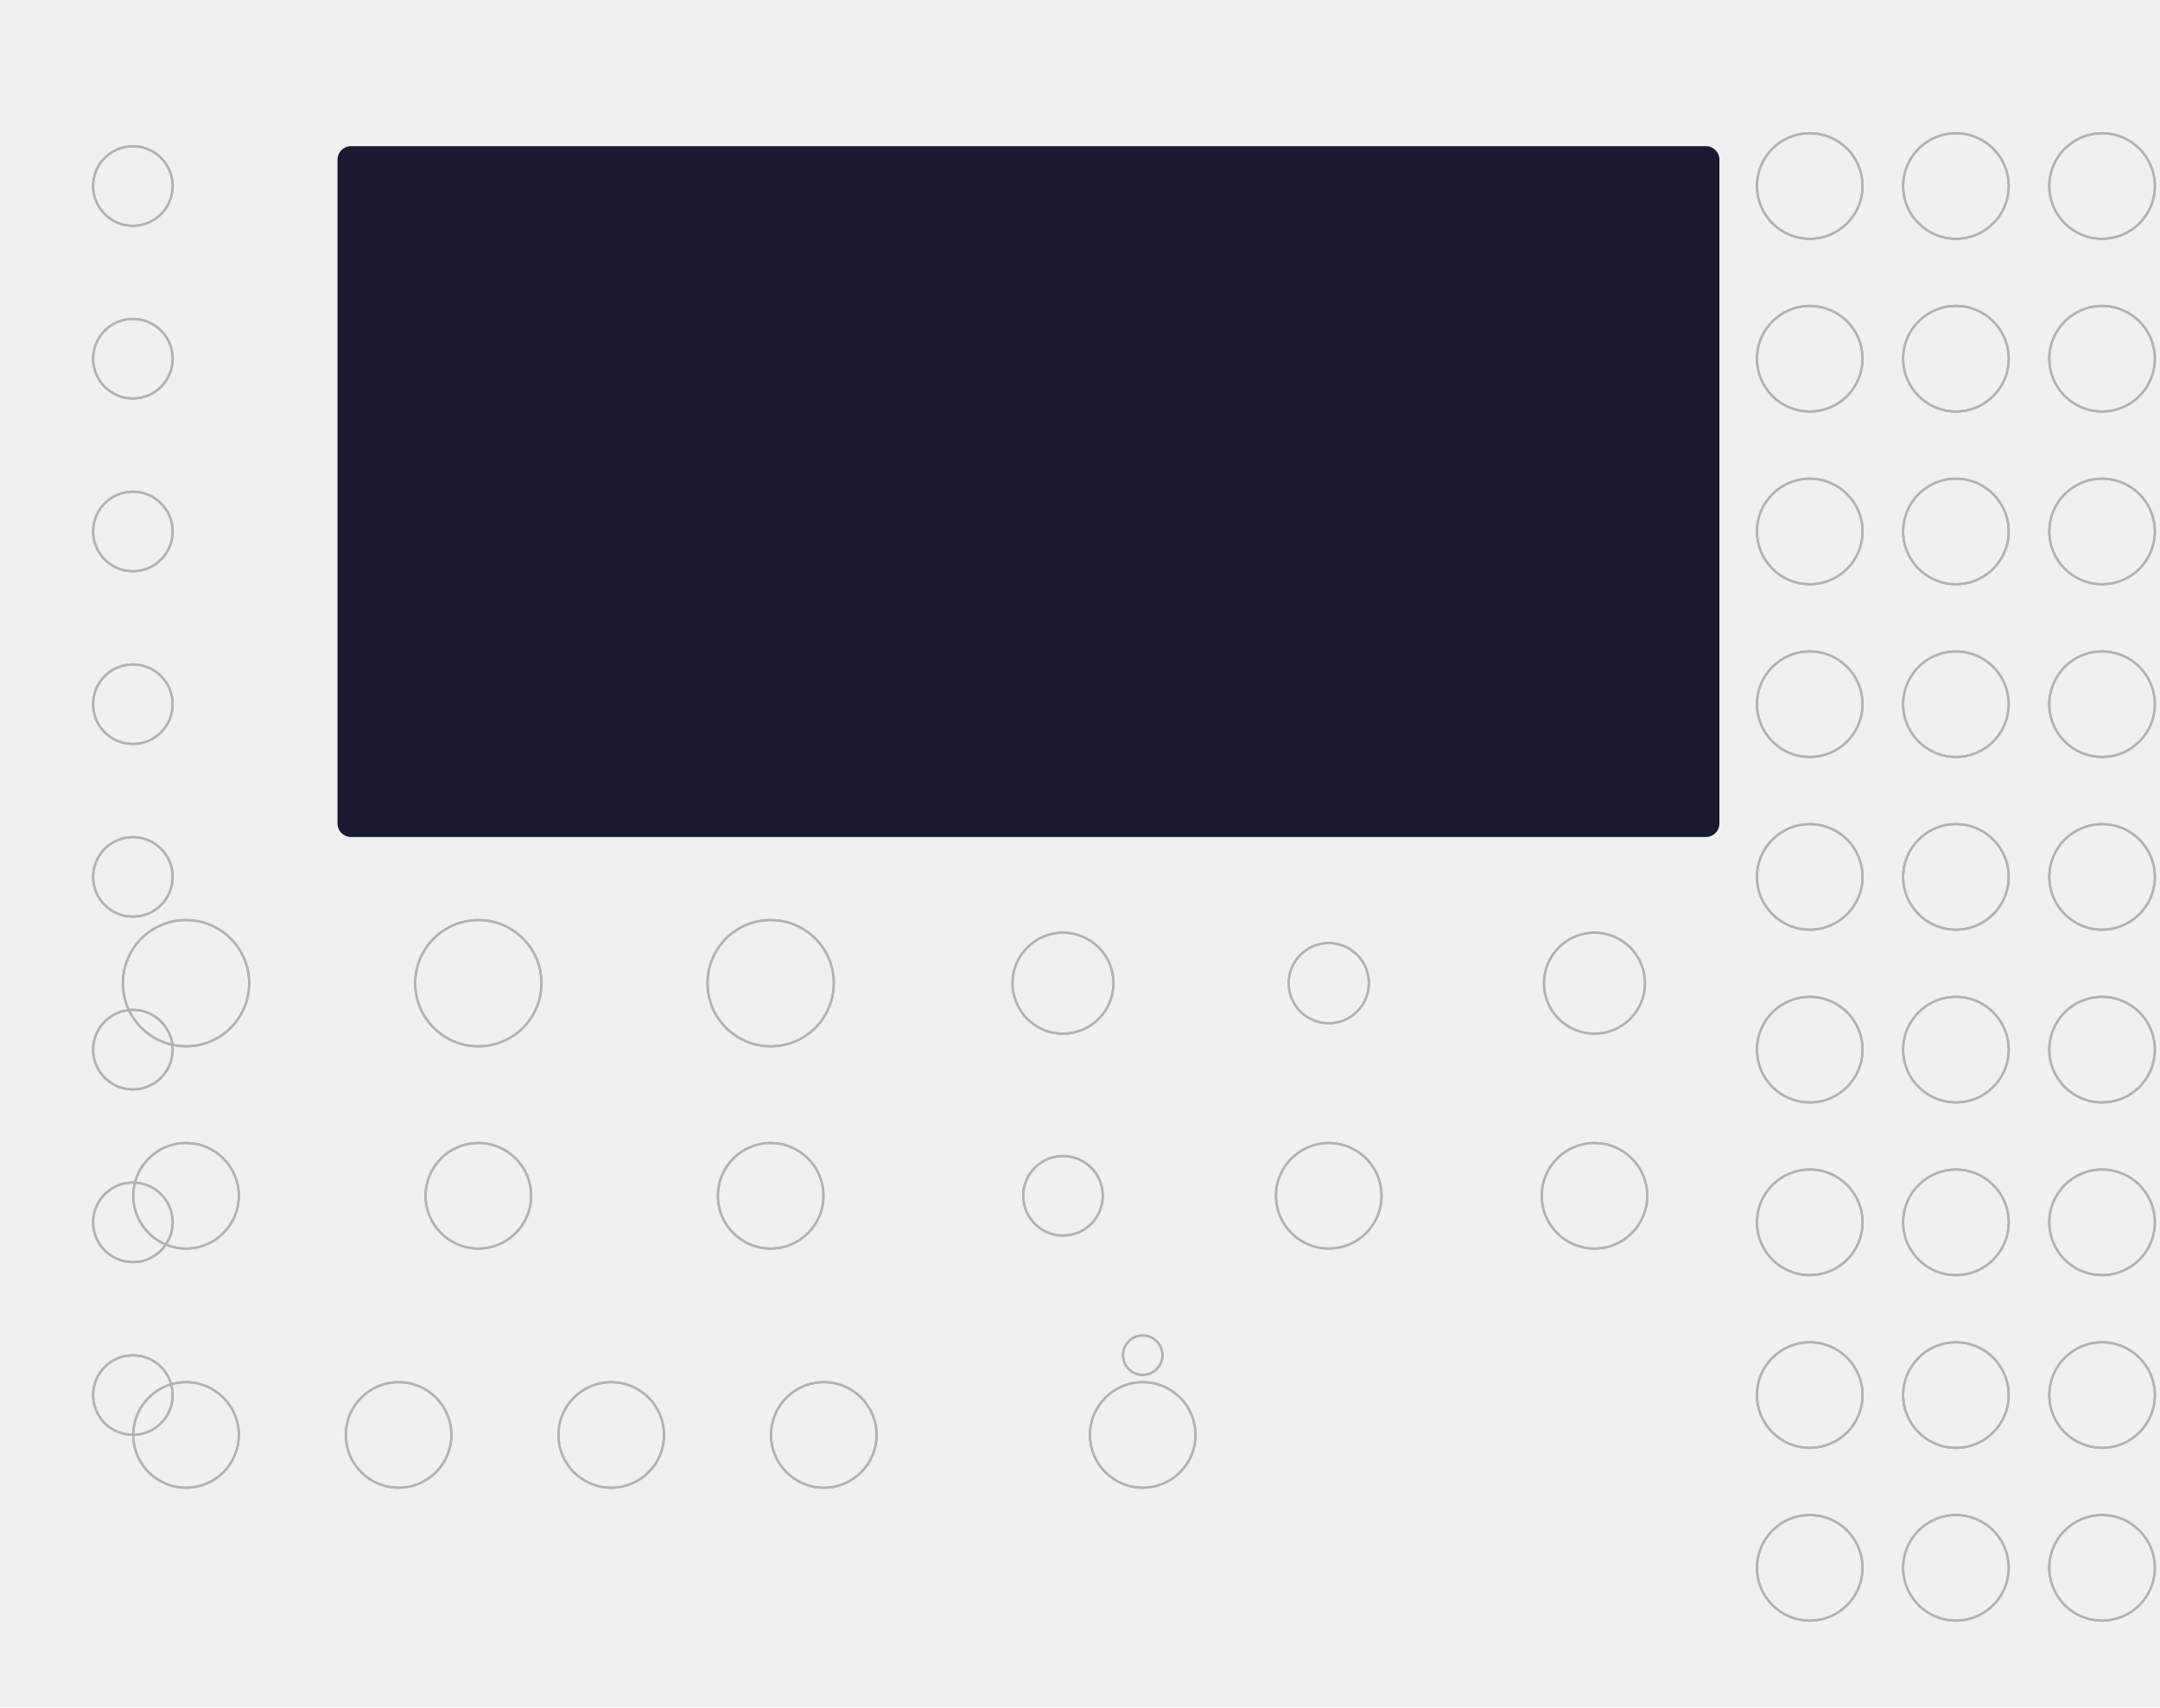
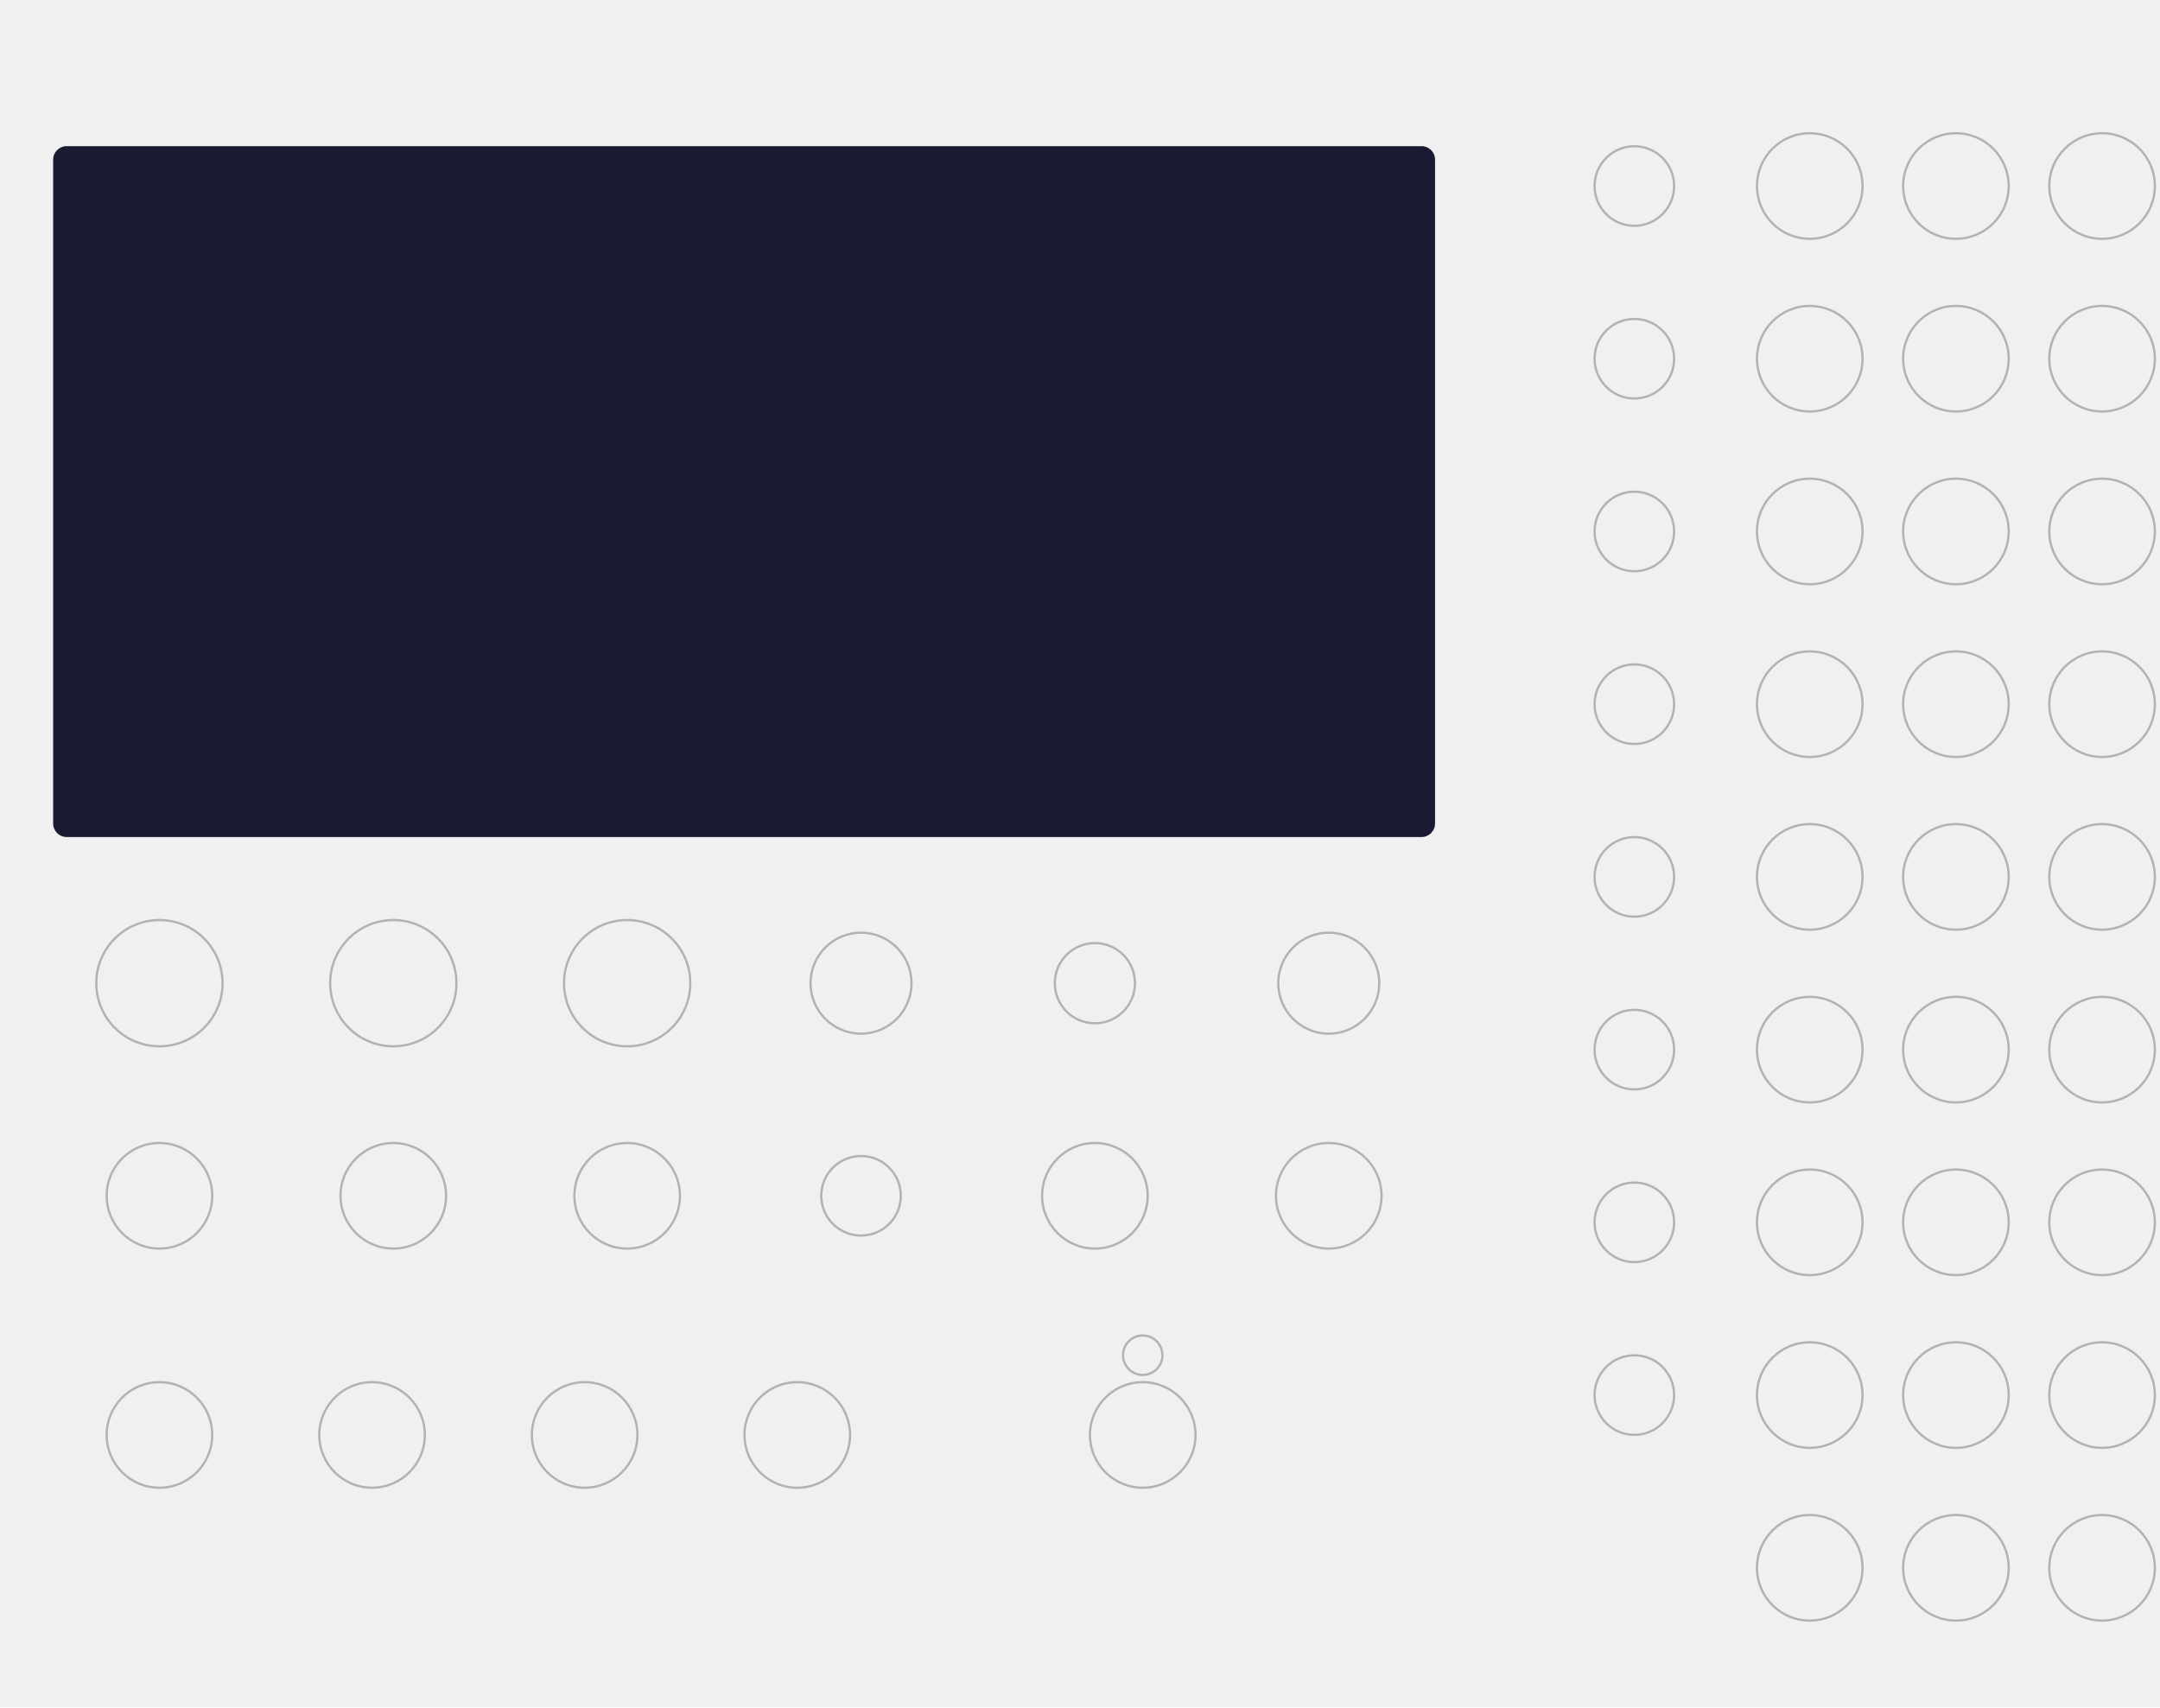
<svg xmlns="http://www.w3.org/2000/svg" width="162.56mm" height="128.50mm" viewBox="0 0 480.00 379.43">
  <g id="Background">
    <rect width="480.00" height="379.43" fill="#f0f0f0" />
  </g>
-   <g id="Screens">
-     <rect x="75.00" y="32.48" width="307.09" height="153.54" rx="3" fill="#1a1a32" />
-   </g>
-   <g id="UI">
-     <circle cx="41.34" cy="218.50" r="14.03" fill="none" stroke="#b2b2b2" stroke-width=".5" />
-     <circle cx="106.30" cy="218.50" r="14.03" fill="none" stroke="#b2b2b2" stroke-width=".5" />
-     <circle cx="171.26" cy="218.50" r="14.03" fill="none" stroke="#b2b2b2" stroke-width=".5" />
-     <circle cx="236.22" cy="218.50" r="11.22" fill="none" stroke="#b2b2b2" stroke-width=".5" />
-     <circle cx="295.28" cy="218.50" r="8.91" fill="none" stroke="#b2b2b2" stroke-width=".5" />
-     <circle cx="354.33" cy="218.50" r="11.22" fill="none" stroke="#b2b2b2" stroke-width=".5" />
-     <circle cx="41.34" cy="265.75" r="11.73" fill="none" stroke="#b2b2b2" stroke-width=".5" />
-     <circle cx="106.30" cy="265.75" r="11.73" fill="none" stroke="#b2b2b2" stroke-width=".5" />
-     <circle cx="171.26" cy="265.75" r="11.73" fill="none" stroke="#b2b2b2" stroke-width=".5" />
-     <circle cx="236.22" cy="265.75" r="8.84" fill="none" stroke="#b2b2b2" stroke-width=".5" />
+   <g id="Reticules">
+     <rect x="11.81" y="32.48" width="307.09" height="153.54" rx="3" fill="#1a1a32" />
+     <circle cx="35.43" cy="218.50" r="14.03" fill="none" stroke="#b2b2b2" stroke-width=".5" />
+     <circle cx="87.40" cy="218.50" r="14.03" fill="none" stroke="#b2b2b2" stroke-width=".5" />
+     <circle cx="139.37" cy="218.50" r="14.03" fill="none" stroke="#b2b2b2" stroke-width=".5" />
+     <circle cx="191.34" cy="218.50" r="11.22" fill="none" stroke="#b2b2b2" stroke-width=".5" />
+     <circle cx="243.31" cy="218.50" r="8.91" fill="none" stroke="#b2b2b2" stroke-width=".5" />
+     <circle cx="295.28" cy="218.50" r="11.22" fill="none" stroke="#b2b2b2" stroke-width=".5" />
+     <circle cx="35.43" cy="265.75" r="11.73" fill="none" stroke="#b2b2b2" stroke-width=".5" />
+     <circle cx="87.40" cy="265.75" r="11.73" fill="none" stroke="#b2b2b2" stroke-width=".5" />
+     <circle cx="139.37" cy="265.75" r="11.73" fill="none" stroke="#b2b2b2" stroke-width=".5" />
+     <circle cx="191.34" cy="265.75" r="8.84" fill="none" stroke="#b2b2b2" stroke-width=".5" />
+     <circle cx="243.31" cy="265.75" r="11.73" fill="none" stroke="#b2b2b2" stroke-width=".5" />
    <circle cx="295.28" cy="265.75" r="11.73" fill="none" stroke="#b2b2b2" stroke-width=".5" />
-     <circle cx="354.33" cy="265.75" r="11.73" fill="none" stroke="#b2b2b2" stroke-width=".5" />
-     <circle cx="41.34" cy="318.90" r="11.73" fill="none" stroke="#b2b2b2" stroke-width=".5" />
-     <circle cx="88.58" cy="318.90" r="11.73" fill="none" stroke="#b2b2b2" stroke-width=".5" />
-     <circle cx="135.83" cy="318.90" r="11.73" fill="none" stroke="#b2b2b2" stroke-width=".5" />
-     <circle cx="183.07" cy="318.90" r="11.73" fill="none" stroke="#b2b2b2" stroke-width=".5" />
+     <circle cx="35.43" cy="318.90" r="11.73" fill="none" stroke="#b2b2b2" stroke-width=".5" />
+     <circle cx="82.68" cy="318.90" r="11.73" fill="none" stroke="#b2b2b2" stroke-width=".5" />
+     <circle cx="129.92" cy="318.90" r="11.73" fill="none" stroke="#b2b2b2" stroke-width=".5" />
+     <circle cx="177.17" cy="318.90" r="11.73" fill="none" stroke="#b2b2b2" stroke-width=".5" />
    <circle cx="253.94" cy="301.18" r="4.38" fill="none" stroke="#b2b2b2" stroke-width=".5" />
    <circle cx="253.94" cy="318.90" r="11.73" fill="none" stroke="#b2b2b2" stroke-width=".5" />
-     <circle cx="29.53" cy="41.34" r="8.84" fill="none" stroke="#b2b2b2" stroke-width=".5" />
-     <circle cx="29.53" cy="79.72" r="8.84" fill="none" stroke="#b2b2b2" stroke-width=".5" />
-     <circle cx="29.53" cy="118.11" r="8.84" fill="none" stroke="#b2b2b2" stroke-width=".5" />
-     <circle cx="29.53" cy="156.50" r="8.84" fill="none" stroke="#b2b2b2" stroke-width=".5" />
-     <circle cx="29.53" cy="194.88" r="8.84" fill="none" stroke="#b2b2b2" stroke-width=".5" />
-     <circle cx="29.53" cy="233.27" r="8.84" fill="none" stroke="#b2b2b2" stroke-width=".5" />
-     <circle cx="29.53" cy="271.65" r="8.84" fill="none" stroke="#b2b2b2" stroke-width=".5" />
-     <circle cx="29.53" cy="310.04" r="8.84" fill="none" stroke="#b2b2b2" stroke-width=".5" />
-     <circle cx="402.17" cy="41.34" r="11.73" fill="none" stroke="#b2b2b2" stroke-width=".5" />
-     <circle cx="402.17" cy="79.72" r="11.73" fill="none" stroke="#b2b2b2" stroke-width=".5" />
-     <circle cx="402.17" cy="118.11" r="11.73" fill="none" stroke="#b2b2b2" stroke-width=".5" />
-     <circle cx="402.17" cy="156.50" r="11.73" fill="none" stroke="#b2b2b2" stroke-width=".5" />
-     <circle cx="402.17" cy="194.88" r="11.73" fill="none" stroke="#b2b2b2" stroke-width=".5" />
-     <circle cx="402.17" cy="233.27" r="11.73" fill="none" stroke="#b2b2b2" stroke-width=".5" />
-     <circle cx="402.17" cy="271.65" r="11.73" fill="none" stroke="#b2b2b2" stroke-width=".5" />
-     <circle cx="402.17" cy="310.04" r="11.73" fill="none" stroke="#b2b2b2" stroke-width=".5" />
-     <circle cx="434.65" cy="41.34" r="11.73" fill="none" stroke="#b2b2b2" stroke-width=".5" />
-     <circle cx="434.65" cy="79.72" r="11.73" fill="none" stroke="#b2b2b2" stroke-width=".5" />
-     <circle cx="434.65" cy="118.11" r="11.73" fill="none" stroke="#b2b2b2" stroke-width=".5" />
-     <circle cx="434.65" cy="156.50" r="11.73" fill="none" stroke="#b2b2b2" stroke-width=".5" />
-     <circle cx="434.65" cy="194.88" r="11.73" fill="none" stroke="#b2b2b2" stroke-width=".5" />
-     <circle cx="434.65" cy="233.27" r="11.73" fill="none" stroke="#b2b2b2" stroke-width=".5" />
-     <circle cx="434.65" cy="271.65" r="11.73" fill="none" stroke="#b2b2b2" stroke-width=".5" />
-     <circle cx="434.65" cy="310.04" r="11.73" fill="none" stroke="#b2b2b2" stroke-width=".5" />
-     <circle cx="467.13" cy="41.34" r="11.73" fill="none" stroke="#b2b2b2" stroke-width=".5" />
-     <circle cx="467.13" cy="79.72" r="11.73" fill="none" stroke="#b2b2b2" stroke-width=".5" />
-     <circle cx="467.13" cy="118.11" r="11.73" fill="none" stroke="#b2b2b2" stroke-width=".5" />
-     <circle cx="467.13" cy="156.50" r="11.73" fill="none" stroke="#b2b2b2" stroke-width=".5" />
-     <circle cx="467.13" cy="194.88" r="11.73" fill="none" stroke="#b2b2b2" stroke-width=".5" />
-     <circle cx="467.13" cy="233.27" r="11.73" fill="none" stroke="#b2b2b2" stroke-width=".5" />
-     <circle cx="467.13" cy="271.65" r="11.73" fill="none" stroke="#b2b2b2" stroke-width=".5" />
-     <circle cx="467.13" cy="310.04" r="11.73" fill="none" stroke="#b2b2b2" stroke-width=".5" />
-     <circle cx="402.17" cy="348.43" r="11.73" fill="none" stroke="#b2b2b2" stroke-width=".5" />
-     <circle cx="434.65" cy="348.43" r="11.73" fill="none" stroke="#b2b2b2" stroke-width=".5" />
-     <circle cx="467.13" cy="348.43" r="11.73" fill="none" stroke="#b2b2b2" stroke-width=".5" />
-   </g>
-   <g id="Reticules">
-     <circle cx="41.34" cy="218.50" r="14.03" fill="none" stroke="#b2b2b2" stroke-width=".5" />
-     <circle cx="106.30" cy="218.50" r="14.03" fill="none" stroke="#b2b2b2" stroke-width=".5" />
-     <circle cx="171.26" cy="218.50" r="14.03" fill="none" stroke="#b2b2b2" stroke-width=".5" />
-     <circle cx="236.22" cy="218.50" r="11.22" fill="none" stroke="#b2b2b2" stroke-width=".5" />
-     <circle cx="295.28" cy="218.50" r="8.91" fill="none" stroke="#b2b2b2" stroke-width=".5" />
-     <circle cx="354.33" cy="218.50" r="11.22" fill="none" stroke="#b2b2b2" stroke-width=".5" />
-     <circle cx="41.34" cy="265.75" r="11.73" fill="none" stroke="#b2b2b2" stroke-width=".5" />
-     <circle cx="106.30" cy="265.75" r="11.73" fill="none" stroke="#b2b2b2" stroke-width=".5" />
-     <circle cx="171.26" cy="265.75" r="11.73" fill="none" stroke="#b2b2b2" stroke-width=".5" />
-     <circle cx="236.22" cy="265.75" r="8.84" fill="none" stroke="#b2b2b2" stroke-width=".5" />
-     <circle cx="295.28" cy="265.75" r="11.73" fill="none" stroke="#b2b2b2" stroke-width=".5" />
-     <circle cx="354.33" cy="265.75" r="11.73" fill="none" stroke="#b2b2b2" stroke-width=".5" />
-     <circle cx="41.34" cy="318.90" r="11.73" fill="none" stroke="#b2b2b2" stroke-width=".5" />
-     <circle cx="88.58" cy="318.90" r="11.73" fill="none" stroke="#b2b2b2" stroke-width=".5" />
-     <circle cx="135.83" cy="318.90" r="11.73" fill="none" stroke="#b2b2b2" stroke-width=".5" />
-     <circle cx="183.07" cy="318.90" r="11.73" fill="none" stroke="#b2b2b2" stroke-width=".5" />
-     <circle cx="253.94" cy="301.18" r="4.38" fill="none" stroke="#b2b2b2" stroke-width=".5" />
-     <circle cx="253.94" cy="318.90" r="11.73" fill="none" stroke="#b2b2b2" stroke-width=".5" />
-     <circle cx="29.53" cy="41.34" r="8.84" fill="none" stroke="#b2b2b2" stroke-width=".5" />
-     <circle cx="29.53" cy="79.72" r="8.84" fill="none" stroke="#b2b2b2" stroke-width=".5" />
-     <circle cx="29.53" cy="118.11" r="8.84" fill="none" stroke="#b2b2b2" stroke-width=".5" />
-     <circle cx="29.53" cy="156.50" r="8.84" fill="none" stroke="#b2b2b2" stroke-width=".5" />
-     <circle cx="29.53" cy="194.88" r="8.84" fill="none" stroke="#b2b2b2" stroke-width=".5" />
-     <circle cx="29.53" cy="233.27" r="8.84" fill="none" stroke="#b2b2b2" stroke-width=".5" />
-     <circle cx="29.53" cy="271.65" r="8.84" fill="none" stroke="#b2b2b2" stroke-width=".5" />
-     <circle cx="29.53" cy="310.04" r="8.84" fill="none" stroke="#b2b2b2" stroke-width=".5" />
+     <circle cx="363.19" cy="41.34" r="8.84" fill="none" stroke="#b2b2b2" stroke-width=".5" />
+     <circle cx="363.19" cy="79.72" r="8.84" fill="none" stroke="#b2b2b2" stroke-width=".5" />
+     <circle cx="363.19" cy="118.11" r="8.84" fill="none" stroke="#b2b2b2" stroke-width=".5" />
+     <circle cx="363.19" cy="156.50" r="8.84" fill="none" stroke="#b2b2b2" stroke-width=".5" />
+     <circle cx="363.19" cy="194.88" r="8.84" fill="none" stroke="#b2b2b2" stroke-width=".5" />
+     <circle cx="363.19" cy="233.27" r="8.84" fill="none" stroke="#b2b2b2" stroke-width=".5" />
+     <circle cx="363.19" cy="271.65" r="8.84" fill="none" stroke="#b2b2b2" stroke-width=".5" />
+     <circle cx="363.19" cy="310.04" r="8.84" fill="none" stroke="#b2b2b2" stroke-width=".5" />
    <circle cx="402.17" cy="41.34" r="11.73" fill="none" stroke="#b2b2b2" stroke-width=".5" />
    <circle cx="402.17" cy="79.72" r="11.73" fill="none" stroke="#b2b2b2" stroke-width=".5" />
    <circle cx="402.17" cy="118.11" r="11.73" fill="none" stroke="#b2b2b2" stroke-width=".5" />
    <circle cx="402.17" cy="156.50" r="11.73" fill="none" stroke="#b2b2b2" stroke-width=".5" />
    <circle cx="402.17" cy="194.88" r="11.73" fill="none" stroke="#b2b2b2" stroke-width=".5" />
    <circle cx="402.17" cy="233.27" r="11.73" fill="none" stroke="#b2b2b2" stroke-width=".5" />
    <circle cx="402.17" cy="271.65" r="11.73" fill="none" stroke="#b2b2b2" stroke-width=".5" />
    <circle cx="402.17" cy="310.04" r="11.73" fill="none" stroke="#b2b2b2" stroke-width=".5" />
    <circle cx="434.65" cy="41.34" r="11.73" fill="none" stroke="#b2b2b2" stroke-width=".5" />
    <circle cx="434.65" cy="79.72" r="11.73" fill="none" stroke="#b2b2b2" stroke-width=".5" />
    <circle cx="434.65" cy="118.11" r="11.73" fill="none" stroke="#b2b2b2" stroke-width=".5" />
    <circle cx="434.65" cy="156.50" r="11.73" fill="none" stroke="#b2b2b2" stroke-width=".5" />
    <circle cx="434.65" cy="194.88" r="11.73" fill="none" stroke="#b2b2b2" stroke-width=".5" />
    <circle cx="434.65" cy="233.27" r="11.73" fill="none" stroke="#b2b2b2" stroke-width=".5" />
    <circle cx="434.65" cy="271.65" r="11.73" fill="none" stroke="#b2b2b2" stroke-width=".5" />
    <circle cx="434.65" cy="310.04" r="11.73" fill="none" stroke="#b2b2b2" stroke-width=".5" />
    <circle cx="467.13" cy="41.34" r="11.73" fill="none" stroke="#b2b2b2" stroke-width=".5" />
    <circle cx="467.13" cy="79.72" r="11.73" fill="none" stroke="#b2b2b2" stroke-width=".5" />
    <circle cx="467.13" cy="118.11" r="11.73" fill="none" stroke="#b2b2b2" stroke-width=".5" />
    <circle cx="467.13" cy="156.50" r="11.73" fill="none" stroke="#b2b2b2" stroke-width=".5" />
    <circle cx="467.13" cy="194.88" r="11.73" fill="none" stroke="#b2b2b2" stroke-width=".5" />
    <circle cx="467.13" cy="233.27" r="11.73" fill="none" stroke="#b2b2b2" stroke-width=".5" />
    <circle cx="467.13" cy="271.65" r="11.73" fill="none" stroke="#b2b2b2" stroke-width=".5" />
    <circle cx="467.13" cy="310.04" r="11.73" fill="none" stroke="#b2b2b2" stroke-width=".5" />
    <circle cx="402.17" cy="348.43" r="11.73" fill="none" stroke="#b2b2b2" stroke-width=".5" />
    <circle cx="434.65" cy="348.43" r="11.73" fill="none" stroke="#b2b2b2" stroke-width=".5" />
    <circle cx="467.13" cy="348.43" r="11.73" fill="none" stroke="#b2b2b2" stroke-width=".5" />
  </g>
</svg>
